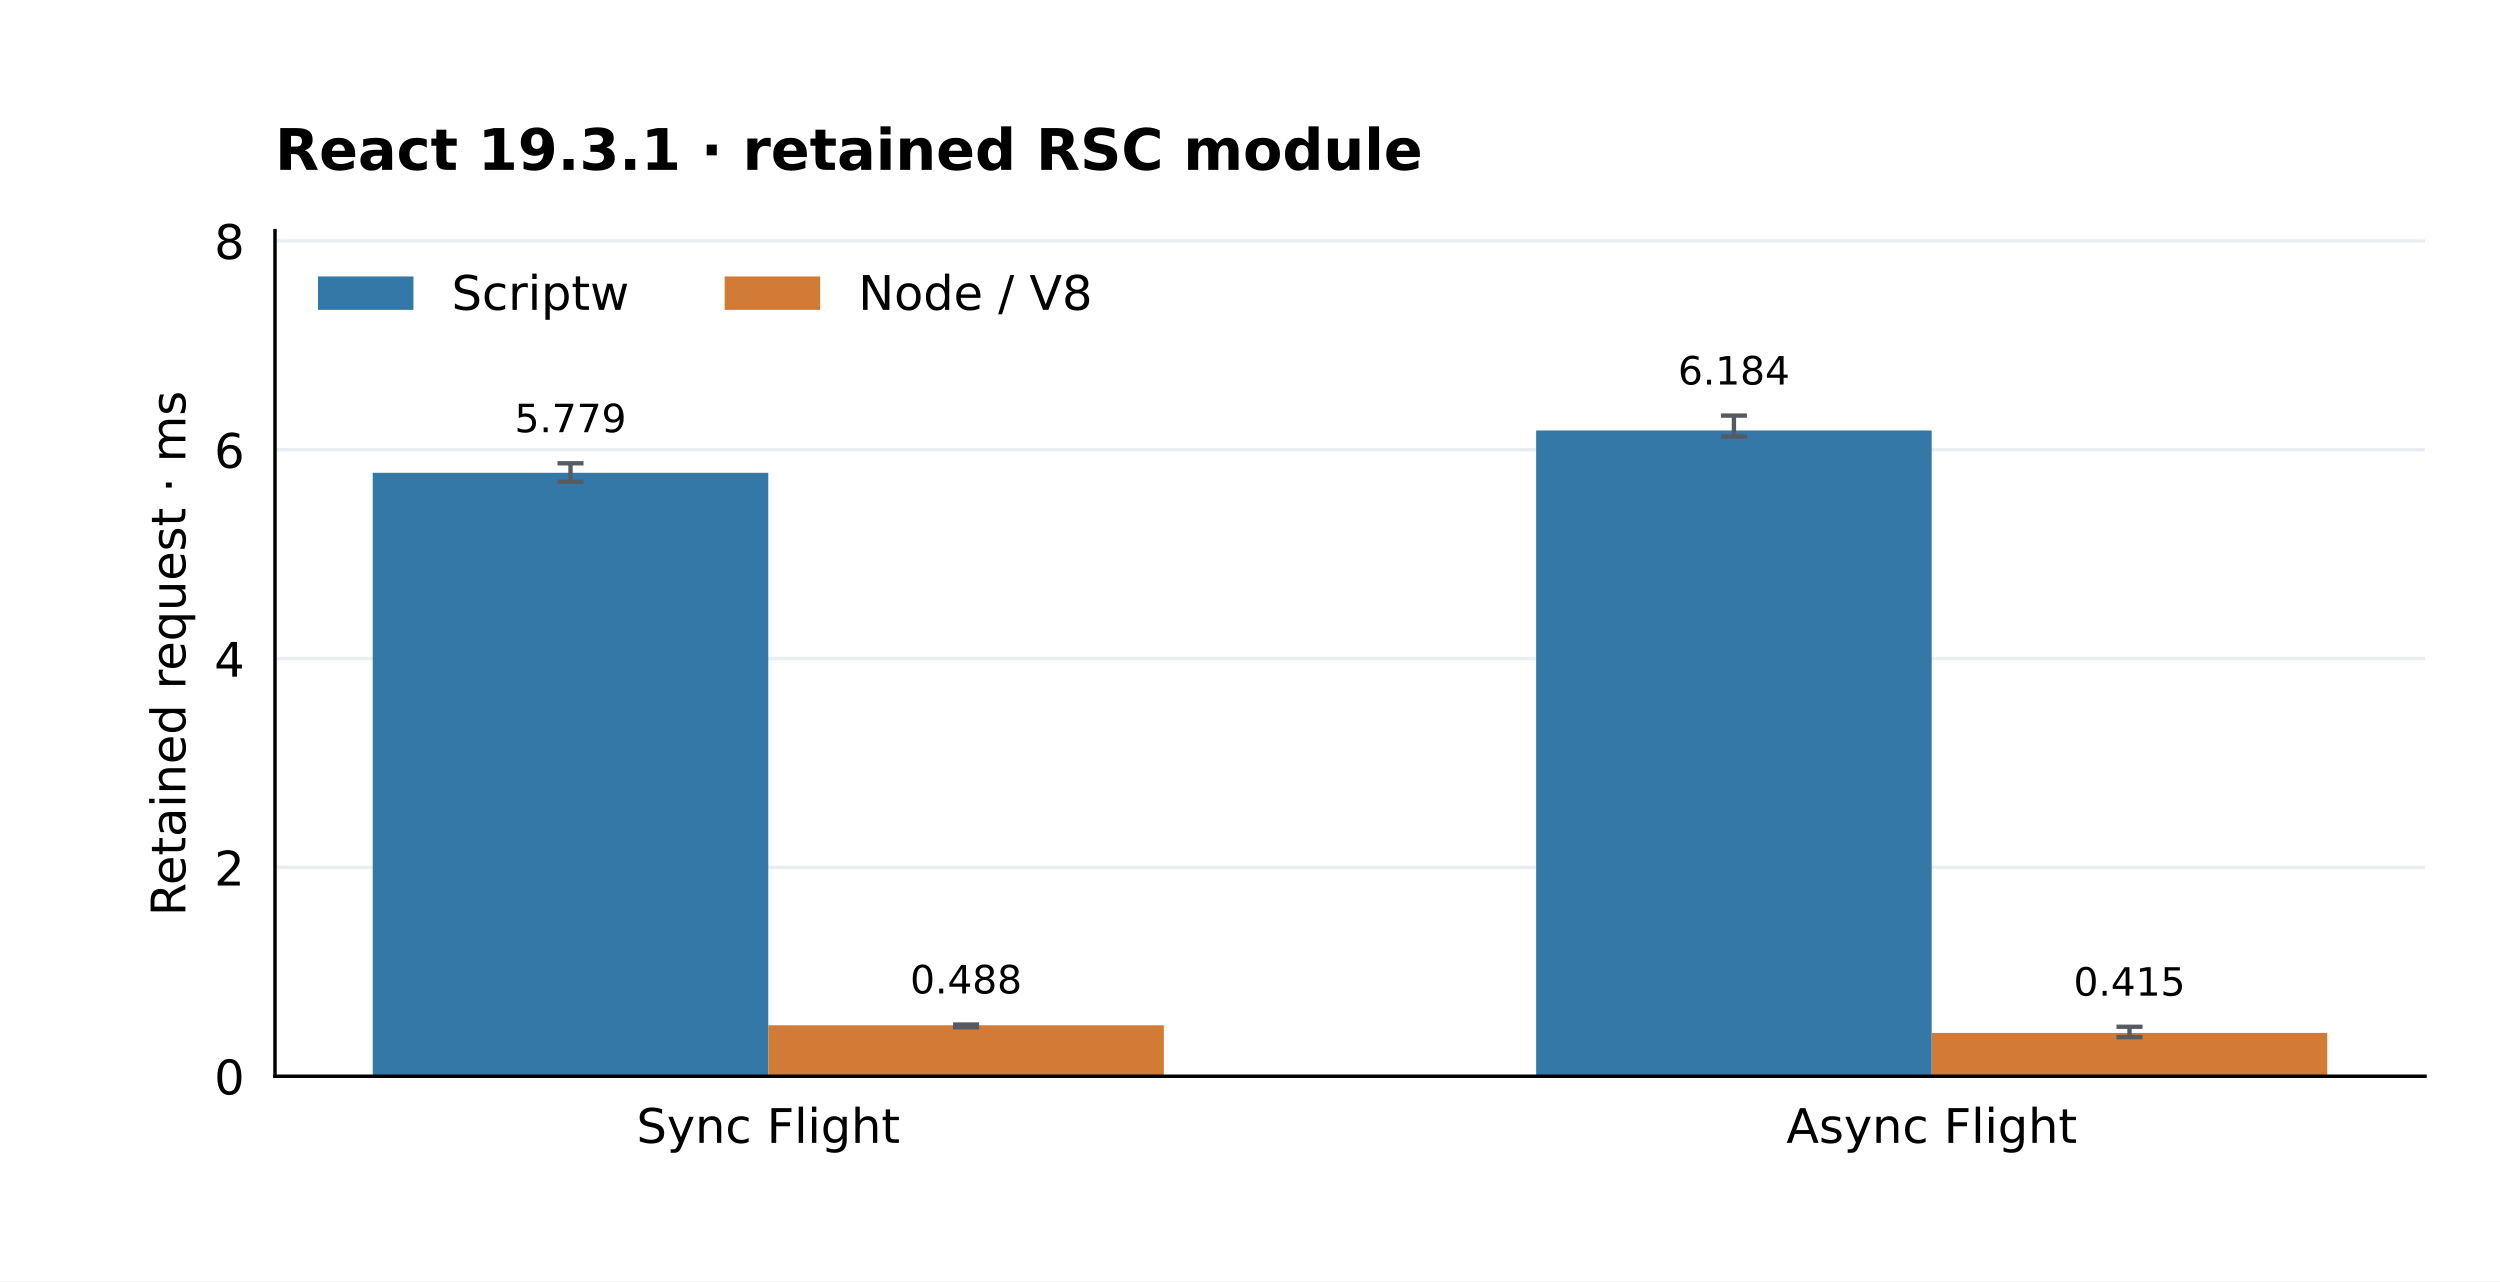
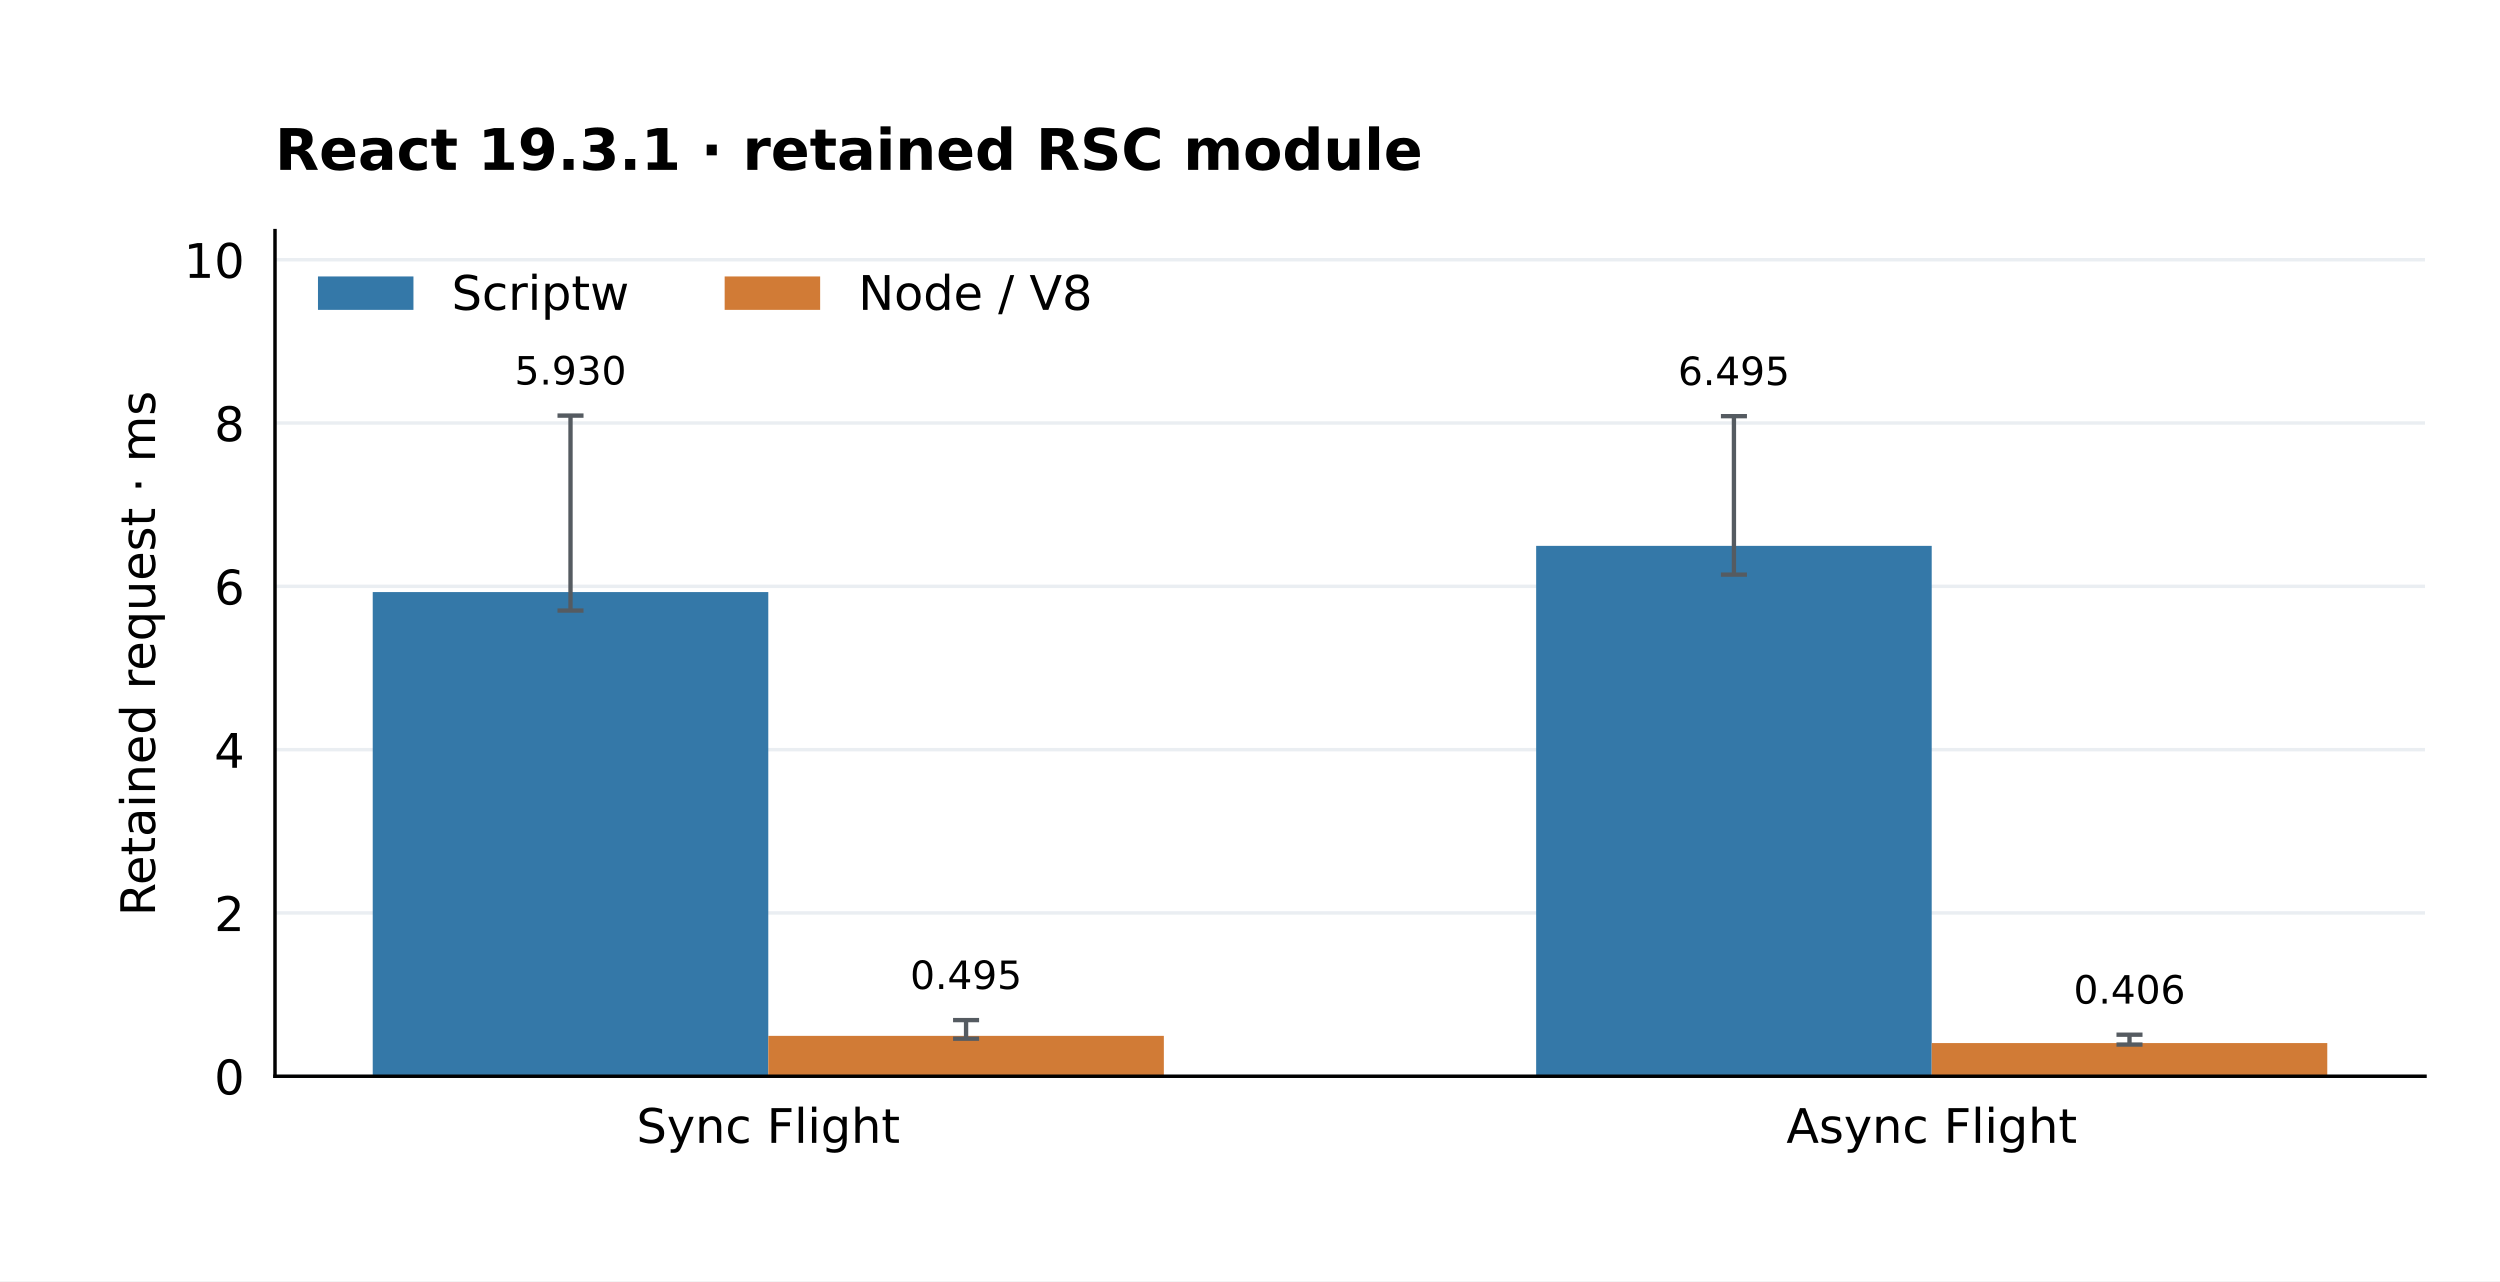
<svg xmlns="http://www.w3.org/2000/svg" xmlns:xlink="http://www.w3.org/1999/xlink" width="576pt" height="295.2pt" viewBox="0 0 576 295.2" version="1.1">
  <defs>
    <style type="text/css">*{stroke-linejoin: round; stroke-linecap: butt}</style>
  </defs>
  <g id="figure_1">
    <g id="patch_1">
      <path d="M 0 295.2 L 576 295.2 L 576 0 L 0 0 z " style="fill: #ffffff" />
    </g>
    <g id="axes_1">
      <g id="patch_2">
        <path d="M 63.36 247.968 L 558.72 247.968 L 558.72 53.136 L 63.36 53.136 z " style="fill: #ffffff" />
      </g>
      <g id="matplotlib.axis_1">
        <g id="xtick_1">
          <g id="line2d_1" />
          <g id="text_1">
            <text style="font-size: 11px; font-family: 'DejaVu Sans'; text-anchor: middle" x="177.014" y="263.326" transform="rotate(-0 177.014 263.3263)">Sync Flight</text>
          </g>
        </g>
        <g id="xtick_2">
          <g id="line2d_2" />
          <g id="text_2">
            <text style="font-size: 11px; font-family: 'DejaVu Sans'; text-anchor: middle" x="445.066" y="263.326" transform="rotate(-0 445.066 263.3263)">Async Flight</text>
          </g>
        </g>
      </g>
      <g id="matplotlib.axis_2">
        <g id="ytick_1">
          <g id="line2d_3">
            <path d="M 63.36 247.968 L 558.72 247.968 " clip-path="url(#p833538aeba)" style="fill: none; stroke: #eaeef2; stroke-width: 0.8; stroke-linecap: square" />
          </g>
          <g id="line2d_4" />
          <g id="text_3">
            <text style="font-size: 11px; font-family: 'DejaVu Sans'; text-anchor: end" x="56.36" y="252.147" transform="rotate(-0 56.36 252.1467)">0</text>
          </g>
        </g>
        <g id="ytick_2">
          <g id="line2d_5">
-             <path d="M 63.36 199.85 L 558.72 199.85 " clip-path="url(#p833538aeba)" style="fill: none; stroke: #eaeef2; stroke-width: 0.8; stroke-linecap: square" />
+             <path d="M 63.36 210.342 L 558.72 210.342 " clip-path="url(#p833538aeba)" style="fill: none; stroke: #eaeef2; stroke-width: 0.8; stroke-linecap: square" />
          </g>
          <g id="line2d_6" />
          <g id="text_4">
-             <text style="font-size: 11px; font-family: 'DejaVu Sans'; text-anchor: end" x="56.36" y="204.028" transform="rotate(-0 56.36 204.0284)">2</text>
+             <text style="font-size: 11px; font-family: 'DejaVu Sans'; text-anchor: end" x="56.36" y="214.521" transform="rotate(-0 56.36 214.5209)">2</text>
          </g>
        </g>
        <g id="ytick_3">
          <g id="line2d_7">
-             <path d="M 63.36 151.731 L 558.72 151.731 " clip-path="url(#p833538aeba)" style="fill: none; stroke: #eaeef2; stroke-width: 0.8; stroke-linecap: square" />
+             <path d="M 63.36 172.716 L 558.72 172.716 " clip-path="url(#p833538aeba)" style="fill: none; stroke: #eaeef2; stroke-width: 0.8; stroke-linecap: square" />
          </g>
          <g id="line2d_8" />
          <g id="text_5">
-             <text style="font-size: 11px; font-family: 'DejaVu Sans'; text-anchor: end" x="56.36" y="155.91" transform="rotate(-0 56.36 155.91)">4</text>
+             <text style="font-size: 11px; font-family: 'DejaVu Sans'; text-anchor: end" x="56.36" y="176.895" transform="rotate(-0 56.36 176.8951)">4</text>
          </g>
        </g>
        <g id="ytick_4">
          <g id="line2d_9">
-             <path d="M 63.36 103.613 L 558.72 103.613 " clip-path="url(#p833538aeba)" style="fill: none; stroke: #eaeef2; stroke-width: 0.8; stroke-linecap: square" />
+             <path d="M 63.36 135.091 L 558.72 135.091 " clip-path="url(#p833538aeba)" style="fill: none; stroke: #eaeef2; stroke-width: 0.8; stroke-linecap: square" />
          </g>
          <g id="line2d_10" />
          <g id="text_6">
-             <text style="font-size: 11px; font-family: 'DejaVu Sans'; text-anchor: end" x="56.36" y="107.792" transform="rotate(-0 56.36 107.7917)">6</text>
+             <text style="font-size: 11px; font-family: 'DejaVu Sans'; text-anchor: end" x="56.36" y="139.269" transform="rotate(-0 56.36 139.2693)">6</text>
          </g>
        </g>
        <g id="ytick_5">
          <g id="line2d_11">
-             <path d="M 63.36 55.495 L 558.72 55.495 " clip-path="url(#p833538aeba)" style="fill: none; stroke: #eaeef2; stroke-width: 0.8; stroke-linecap: square" />
+             <path d="M 63.36 97.465 L 558.72 97.465 " clip-path="url(#p833538aeba)" style="fill: none; stroke: #eaeef2; stroke-width: 0.8; stroke-linecap: square" />
          </g>
          <g id="line2d_12" />
          <g id="text_7">
-             <text style="font-size: 11px; font-family: 'DejaVu Sans'; text-anchor: end" x="56.36" y="59.673" transform="rotate(-0 56.36 59.67336)">8</text>
+             <text style="font-size: 11px; font-family: 'DejaVu Sans'; text-anchor: end" x="56.36" y="101.643" transform="rotate(-0 56.36 101.6435)">8</text>
          </g>
        </g>
-         <g id="text_8">
-           <text style="font-size: 11px; font-family: 'DejaVu Sans'; text-anchor: middle" x="42.719" y="150.552" transform="rotate(-90 42.71867 150.552)">Retained request · ms</text>
+         <g id="ytick_6">
+           <g id="line2d_13">
+             <path d="M 63.36 59.839 L 558.72 59.839 " clip-path="url(#p833538aeba)" style="fill: none; stroke: #eaeef2; stroke-width: 0.8; stroke-linecap: square" />
+           </g>
+           <g id="line2d_14" />
+           <g id="text_8">
+             <text style="font-size: 11px; font-family: 'DejaVu Sans'; text-anchor: end" x="56.36" y="64.018" transform="rotate(-0 56.36 64.01764)">10</text>
+           </g>
+         </g>
+         <g id="text_9">
+           <text style="font-size: 11px; font-family: 'DejaVu Sans'; text-anchor: middle" x="35.72" y="150.552" transform="rotate(-90 35.71992 150.552)">Retained request · ms</text>
        </g>
      </g>
      <g id="patch_3">
-         <path d="M 85.876 247.968 L 177.014 247.968 L 177.014 108.939 L 85.876 108.939 z " clip-path="url(#p833538aeba)" style="fill: #3478a8" />
+         <path d="M 85.876 247.968 L 177.014 247.968 L 177.014 136.412 L 85.876 136.412 z " clip-path="url(#p833538aeba)" style="fill: #3478a8" />
      </g>
      <g id="patch_4">
-         <path d="M 353.928 247.968 L 445.066 247.968 L 445.066 99.177 L 353.928 99.177 z " clip-path="url(#p833538aeba)" style="fill: #3478a8" />
+         <path d="M 353.928 247.968 L 445.066 247.968 L 445.066 125.773 L 353.928 125.773 z " clip-path="url(#p833538aeba)" style="fill: #3478a8" />
      </g>
      <g id="patch_5">
-         <path d="M 177.014 247.968 L 268.152 247.968 L 268.152 236.225 L 177.014 236.225 z " clip-path="url(#p833538aeba)" style="fill: #d17b36" />
+         <path d="M 177.014 247.968 L 268.152 247.968 L 268.152 238.657 L 177.014 238.657 z " clip-path="url(#p833538aeba)" style="fill: #d17b36" />
      </g>
      <g id="patch_6">
-         <path d="M 445.066 247.968 L 536.204 247.968 L 536.204 237.987 L 445.066 237.987 z " clip-path="url(#p833538aeba)" style="fill: #d17b36" />
+         <path d="M 445.066 247.968 L 536.204 247.968 L 536.204 240.325 L 445.066 240.325 z " clip-path="url(#p833538aeba)" style="fill: #d17b36" />
      </g>
      <g id="LineCollection_1">
-         <path d="M 131.445 110.982 L 131.445 106.746 " clip-path="url(#p833538aeba)" style="fill: none; stroke: #555b61" />
-         <path d="M 399.497 100.576 L 399.497 95.755 " clip-path="url(#p833538aeba)" style="fill: none; stroke: #555b61" />
+         <path d="M 131.445 140.674 L 131.445 95.755 " clip-path="url(#p833538aeba)" style="fill: none; stroke: #555b61" />
+         <path d="M 399.497 132.393 L 399.497 95.885 " clip-path="url(#p833538aeba)" style="fill: none; stroke: #555b61" />
      </g>
-       <g id="line2d_13">
+       <g id="line2d_15">
        <defs>
          <path id="mf1cd270943" d="M 3 0 L -3 -0 " style="stroke: #555b61" />
        </defs>
        <g clip-path="url(#p833538aeba)">
-           <use xlink:href="#mf1cd270943" x="131.445" y="110.982" style="fill: #1f77b4; stroke: #555b61" />
-           <use xlink:href="#mf1cd270943" x="399.497" y="100.576" style="fill: #1f77b4; stroke: #555b61" />
-         </g>
-       </g>
-       <g id="line2d_14">
-         <g clip-path="url(#p833538aeba)">
-           <use xlink:href="#mf1cd270943" x="131.445" y="106.746" style="fill: #1f77b4; stroke: #555b61" />
-           <use xlink:href="#mf1cd270943" x="399.497" y="95.755" style="fill: #1f77b4; stroke: #555b61" />
-         </g>
-       </g>
-       <g id="LineCollection_2">
-         <path d="M 222.583 236.686 L 222.583 236.05 " clip-path="url(#p833538aeba)" style="fill: none; stroke: #555b61" />
-         <path d="M 490.635 238.939 L 490.635 236.562 " clip-path="url(#p833538aeba)" style="fill: none; stroke: #555b61" />
-       </g>
-       <g id="line2d_15">
-         <g clip-path="url(#p833538aeba)">
-           <use xlink:href="#mf1cd270943" x="222.583" y="236.686" style="fill: #1f77b4; stroke: #555b61" />
-           <use xlink:href="#mf1cd270943" x="490.635" y="238.939" style="fill: #1f77b4; stroke: #555b61" />
+           <use xlink:href="#mf1cd270943" x="131.445" y="140.674" style="fill: #1f77b4; stroke: #555b61" />
+           <use xlink:href="#mf1cd270943" x="399.497" y="132.393" style="fill: #1f77b4; stroke: #555b61" />
        </g>
      </g>
      <g id="line2d_16">
        <g clip-path="url(#p833538aeba)">
-           <use xlink:href="#mf1cd270943" x="222.583" y="236.05" style="fill: #1f77b4; stroke: #555b61" />
-           <use xlink:href="#mf1cd270943" x="490.635" y="236.562" style="fill: #1f77b4; stroke: #555b61" />
+           <use xlink:href="#mf1cd270943" x="131.445" y="95.755" style="fill: #1f77b4; stroke: #555b61" />
+           <use xlink:href="#mf1cd270943" x="399.497" y="95.885" style="fill: #1f77b4; stroke: #555b61" />
+         </g>
+       </g>
+       <g id="LineCollection_2">
+         <path d="M 222.583 239.317 L 222.583 235.033 " clip-path="url(#p833538aeba)" style="fill: none; stroke: #555b61" />
+         <path d="M 490.635 240.672 L 490.635 238.391 " clip-path="url(#p833538aeba)" style="fill: none; stroke: #555b61" />
+       </g>
+       <g id="line2d_17">
+         <g clip-path="url(#p833538aeba)">
+           <use xlink:href="#mf1cd270943" x="222.583" y="239.317" style="fill: #1f77b4; stroke: #555b61" />
+           <use xlink:href="#mf1cd270943" x="490.635" y="240.672" style="fill: #1f77b4; stroke: #555b61" />
+         </g>
+       </g>
+       <g id="line2d_18">
+         <g clip-path="url(#p833538aeba)">
+           <use xlink:href="#mf1cd270943" x="222.583" y="235.033" style="fill: #1f77b4; stroke: #555b61" />
+           <use xlink:href="#mf1cd270943" x="490.635" y="238.391" style="fill: #1f77b4; stroke: #555b61" />
        </g>
      </g>
      <g id="patch_7">
        <path d="M 63.36 247.968 L 63.36 53.136 " style="fill: none; stroke: #000000; stroke-width: 0.8; stroke-linejoin: miter; stroke-linecap: square" />
      </g>
      <g id="patch_8">
        <path d="M 63.36 247.968 L 558.72 247.968 " style="fill: none; stroke: #000000; stroke-width: 0.8; stroke-linejoin: miter; stroke-linecap: square" />
      </g>
-       <g id="text_9">
-         <text style="font-size: 9px; font-family: 'DejaVu Sans'; text-anchor: middle" x="131.445" y="99.584" transform="rotate(-0 131.4452 99.58403)">5.779</text>
-       </g>
      <g id="text_10">
-         <text style="font-size: 9px; font-family: 'DejaVu Sans'; text-anchor: middle" x="399.497" y="88.593" transform="rotate(-0 399.4971 88.59339)">6.184</text>
+         <text style="font-size: 9px; font-family: 'DejaVu Sans'; text-anchor: middle" x="131.445" y="88.593" transform="rotate(-0 131.4452 88.59339)">5.930</text>
      </g>
      <g id="text_11">
-         <text style="font-size: 9px; font-family: 'DejaVu Sans'; text-anchor: middle" x="222.583" y="228.888" transform="rotate(-0 222.5829 228.8879)">0.488</text>
+         <text style="font-size: 9px; font-family: 'DejaVu Sans'; text-anchor: middle" x="399.497" y="88.723" transform="rotate(-0 399.4971 88.72252)">6.495</text>
      </g>
      <g id="text_12">
-         <text style="font-size: 9px; font-family: 'DejaVu Sans'; text-anchor: middle" x="490.635" y="229.4" transform="rotate(-0 490.6348 229.4001)">0.415</text>
+         <text style="font-size: 9px; font-family: 'DejaVu Sans'; text-anchor: middle" x="222.583" y="227.87" transform="rotate(-0 222.5829 227.8704)">0.495</text>
      </g>
      <g id="text_13">
+         <text style="font-size: 9px; font-family: 'DejaVu Sans'; text-anchor: middle" x="490.635" y="231.229" transform="rotate(-0 490.6348 231.229)">0.406</text>
+       </g>
+       <g id="text_14">
        <text style="font-weight: 700; font-size: 13.2px; font-family: 'DejaVu Sans'; text-anchor: start" x="63.36" y="39.136" transform="rotate(-0 63.36 39.136)">React 19.3.1 · retained RSC module</text>
      </g>
      <g id="legend_1">
        <g id="patch_9">
          <path d="M 73.26 71.394 L 95.26 71.394 L 95.26 63.694 L 73.26 63.694 z " style="fill: #3478a8" />
        </g>
-         <g id="text_14">
+         <g id="text_15">
          <text style="font-size: 11px; font-family: 'DejaVu Sans'; text-anchor: start" x="104.06" y="71.394" transform="rotate(-0 104.06 71.39428)">Scriptw</text>
        </g>
        <g id="patch_10">
          <path d="M 166.961 71.394 L 188.961 71.394 L 188.961 63.694 L 166.961 63.694 z " style="fill: #d17b36" />
        </g>
-         <g id="text_15">
+         <g id="text_16">
          <text style="font-size: 11px; font-family: 'DejaVu Sans'; text-anchor: start" x="197.761" y="71.394" transform="rotate(-0 197.7611 71.39428)">Node / V8</text>
        </g>
      </g>
    </g>
  </g>
  <defs>
    <clipPath id="p833538aeba">
      <rect x="63.36" y="53.136" width="495.36" height="194.832" />
    </clipPath>
  </defs>
</svg>
